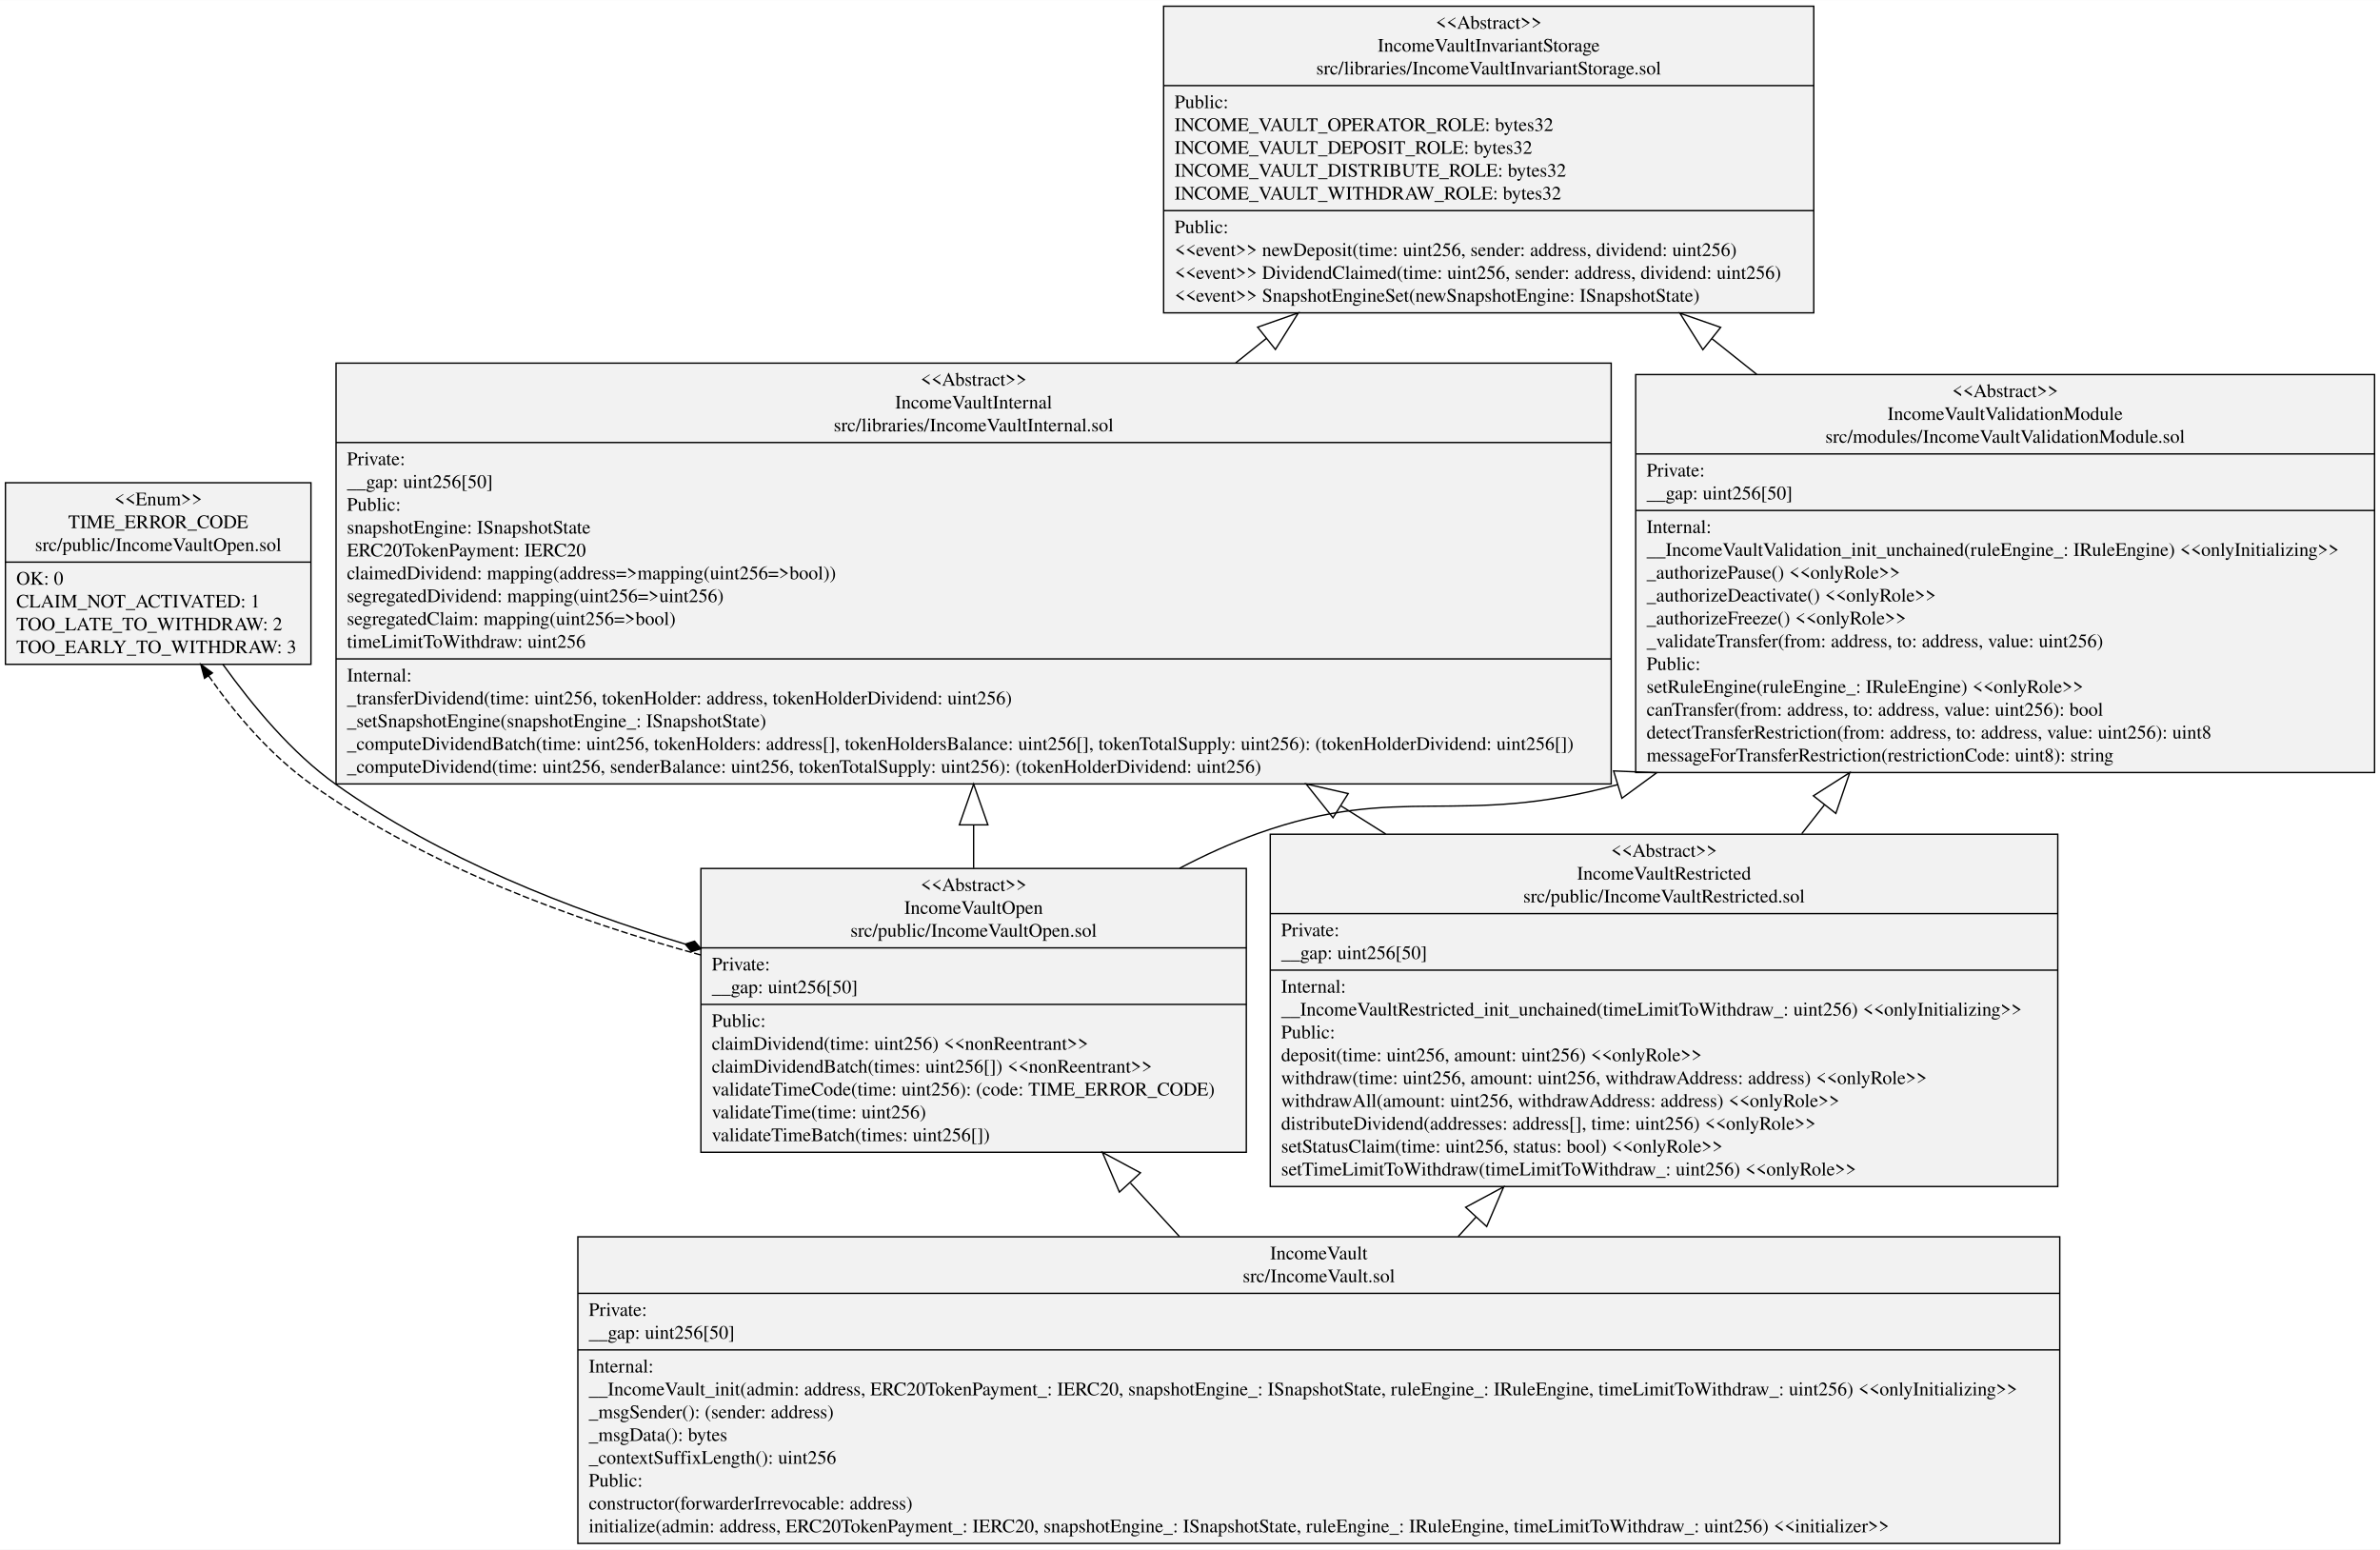
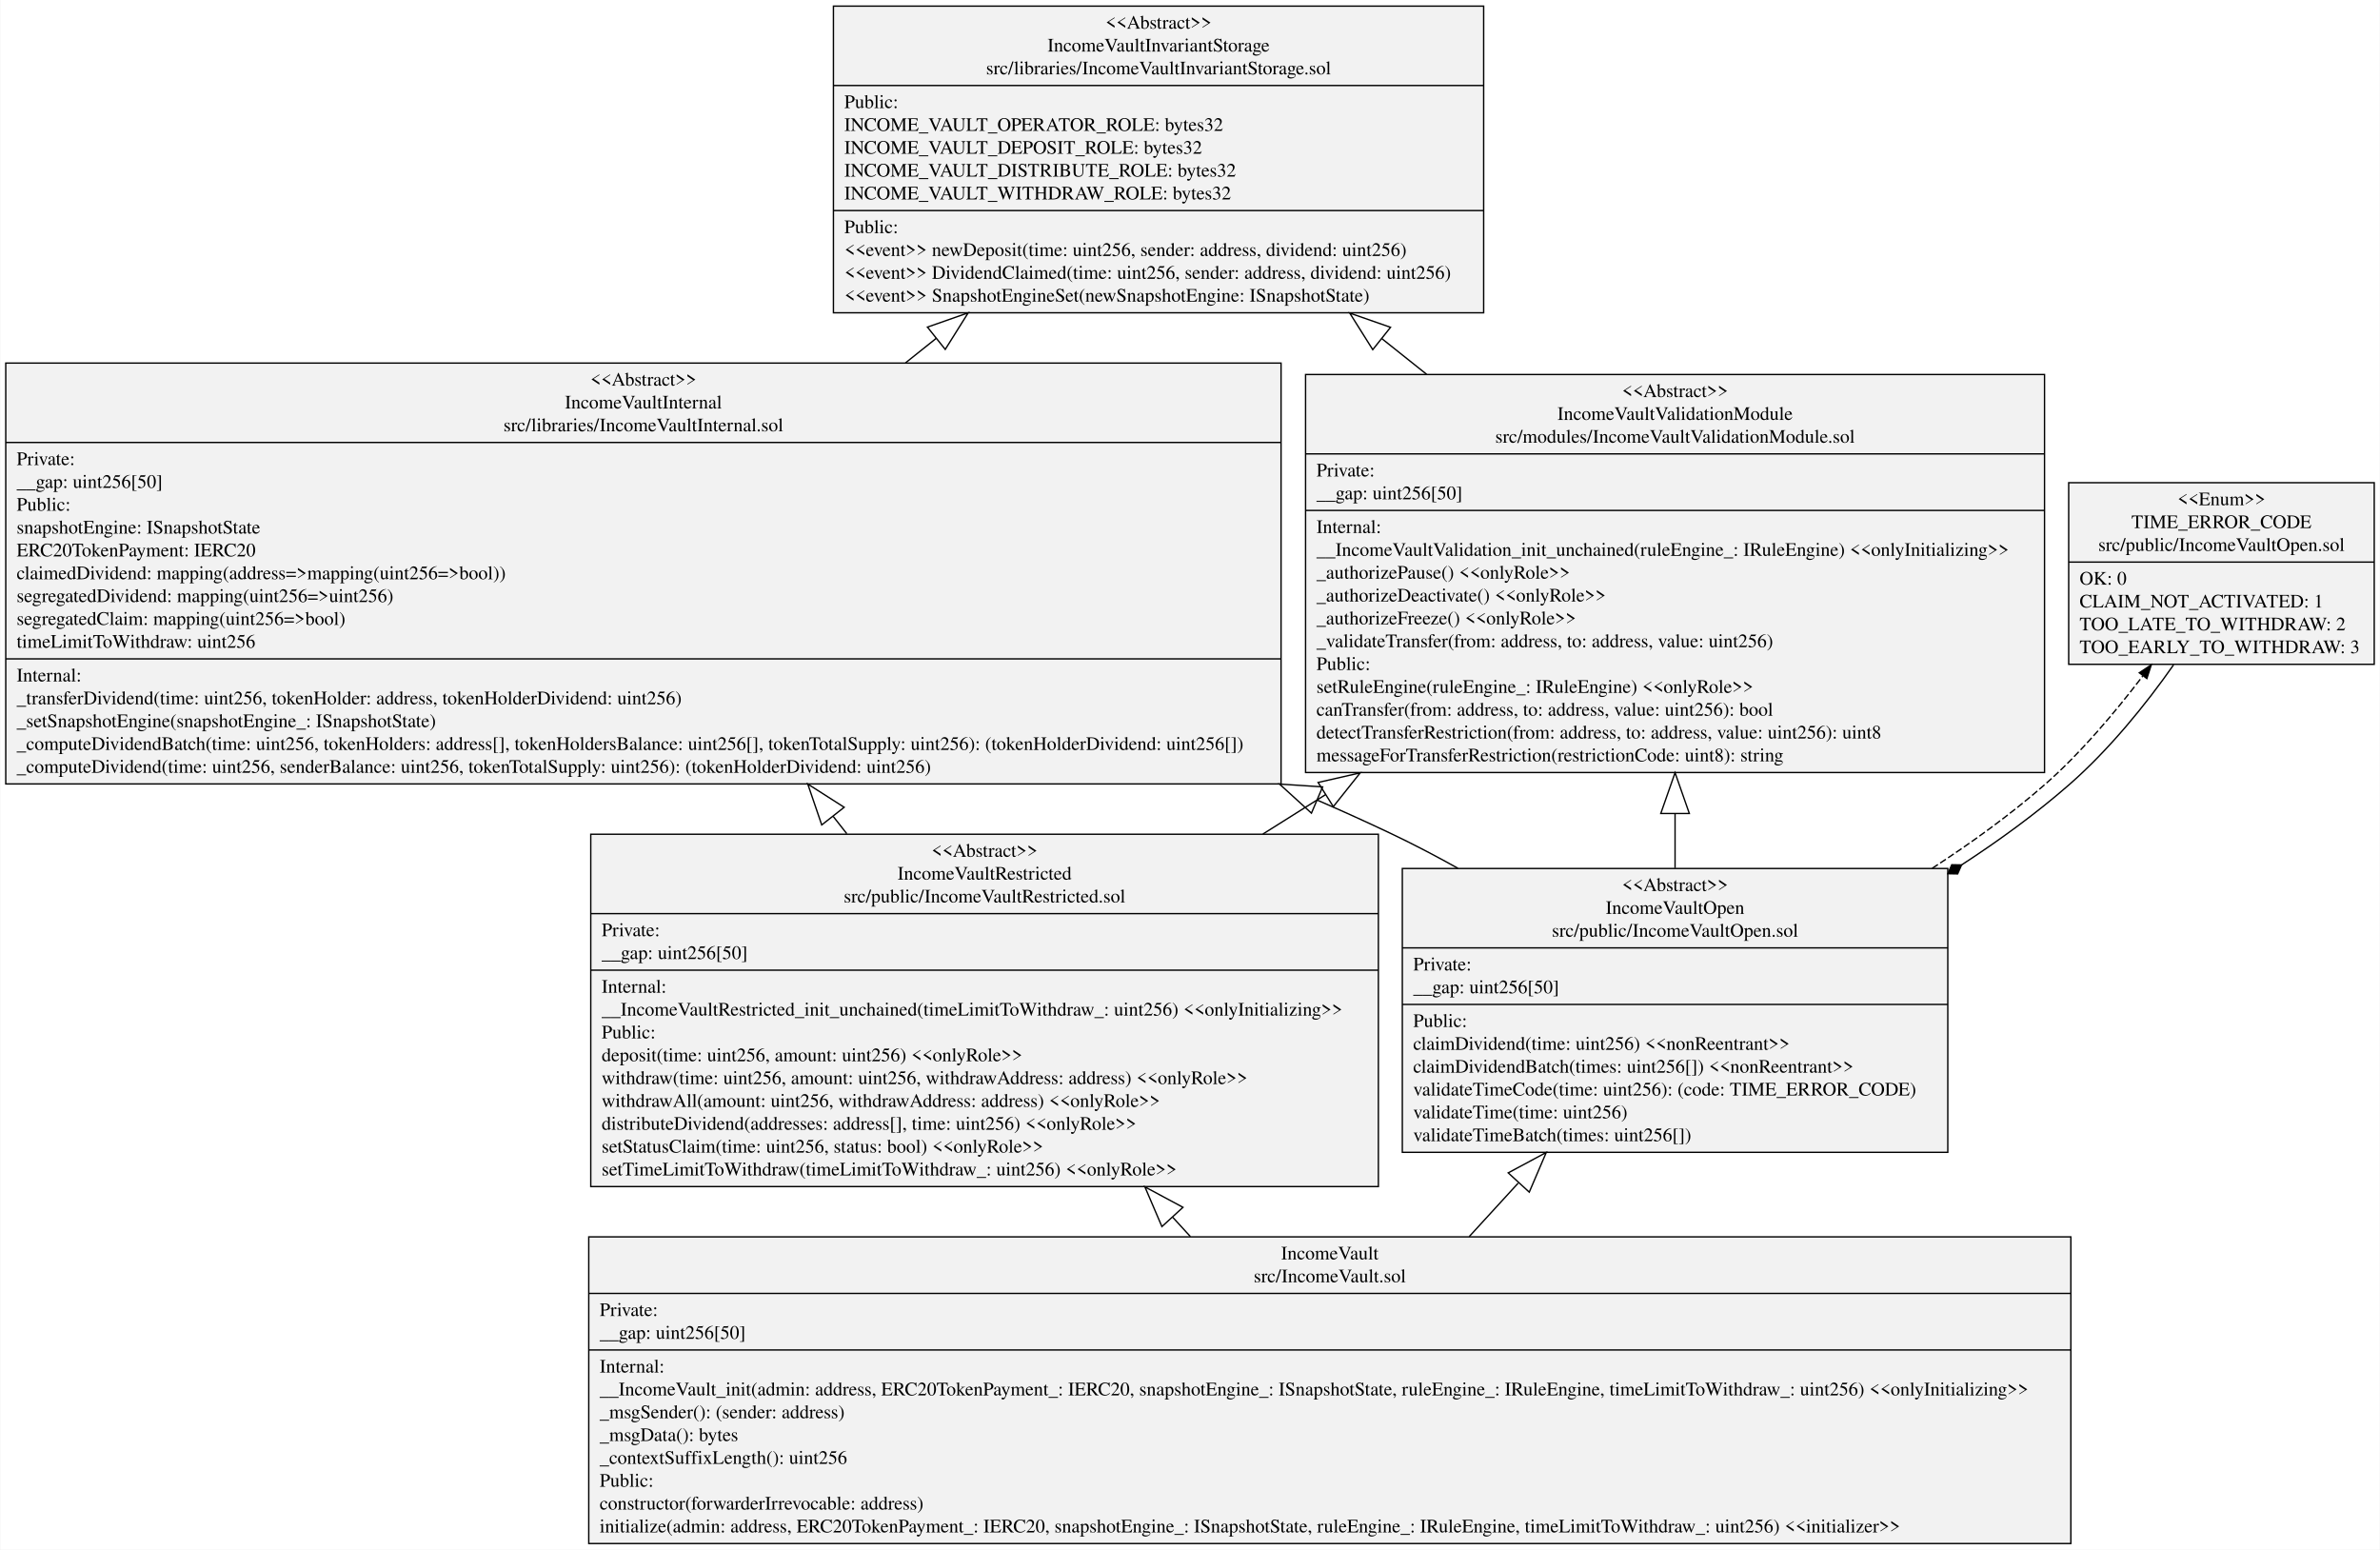
- <svg xmlns="http://www.w3.org/2000/svg" width="1751pt" height="1140pt" viewBox="0.00 0.00 1751.23 1140.00">
+ <svg xmlns="http://www.w3.org/2000/svg" width="1751pt" height="1140pt" viewBox="0.00 0.00 1750.53 1140.00">
  <g id="graph0" class="graph" transform="scale(1 1) rotate(0) translate(4 1136)">
-     <polygon fill="white" stroke="transparent" points="-4,4 -4,-1136 1747.23,-1136 1747.23,4 -4,4" />
+     <polygon fill="white" stroke="transparent" points="-4,4 -4,-1136 1746.53,-1136 1746.53,4 -4,4" />
    <g id="node1" class="node">
-       <polygon fill="#f2f2f2" stroke="black" points="421.19,-0.5 421.19,-226.1 1511.6,-226.1 1511.6,-0.5 421.19,-0.5" />
-       <text text-anchor="middle" x="966.4" y="-209.5" font-family="Times,serif" font-size="14.00">IncomeVault</text>
-       <text text-anchor="middle" x="966.4" y="-192.7" font-family="Times,serif" font-size="14.00">src/IncomeVault.sol</text>
-       <polyline fill="none" stroke="black" points="421.19,-184.5 1511.6,-184.5 " />
-       <text text-anchor="start" x="429.19" y="-167.9" font-family="Times,serif" font-size="14.00">Private:</text>
-       <text text-anchor="start" x="429.19" y="-151.1" font-family="Times,serif" font-size="14.00">   __gap: uint256[50]</text>
-       <polyline fill="none" stroke="black" points="421.19,-142.9 1511.6,-142.9 " />
-       <text text-anchor="start" x="429.19" y="-126.3" font-family="Times,serif" font-size="14.00">Internal:</text>
-       <text text-anchor="start" x="429.19" y="-109.5" font-family="Times,serif" font-size="14.00">    __IncomeVault_init(admin: address, ERC20TokenPayment_: IERC20, snapshotEngine_: ISnapshotState, ruleEngine_: IRuleEngine, timeLimitToWithdraw_: uint256) &lt;&lt;onlyInitializing&gt;&gt;</text>
-       <text text-anchor="start" x="429.19" y="-92.7" font-family="Times,serif" font-size="14.00">    _msgSender(): (sender: address)</text>
-       <text text-anchor="start" x="429.19" y="-75.9" font-family="Times,serif" font-size="14.00">    _msgData(): bytes</text>
-       <text text-anchor="start" x="429.19" y="-59.1" font-family="Times,serif" font-size="14.00">    _contextSuffixLength(): uint256</text>
-       <text text-anchor="start" x="429.19" y="-42.3" font-family="Times,serif" font-size="14.00">Public:</text>
-       <text text-anchor="start" x="429.19" y="-25.5" font-family="Times,serif" font-size="14.00">    constructor(forwarderIrrevocable: address)</text>
-       <text text-anchor="start" x="429.19" y="-8.7" font-family="Times,serif" font-size="14.00">    initialize(admin: address, ERC20TokenPayment_: IERC20, snapshotEngine_: ISnapshotState, ruleEngine_: IRuleEngine, timeLimitToWithdraw_: uint256) &lt;&lt;initializer&gt;&gt;</text>
+       <polygon fill="#f2f2f2" stroke="black" points="428.92,-0.5 428.92,-226.1 1519.33,-226.1 1519.33,-0.5 428.92,-0.5" />
+       <text text-anchor="middle" x="974.13" y="-209.5" font-family="Times,serif" font-size="14.00">IncomeVault</text>
+       <text text-anchor="middle" x="974.13" y="-192.7" font-family="Times,serif" font-size="14.00">src/IncomeVault.sol</text>
+       <polyline fill="none" stroke="black" points="428.92,-184.5 1519.33,-184.5 " />
+       <text text-anchor="start" x="436.92" y="-167.9" font-family="Times,serif" font-size="14.00">Private:</text>
+       <text text-anchor="start" x="436.92" y="-151.1" font-family="Times,serif" font-size="14.00">   __gap: uint256[50]</text>
+       <polyline fill="none" stroke="black" points="428.92,-142.9 1519.33,-142.9 " />
+       <text text-anchor="start" x="436.92" y="-126.3" font-family="Times,serif" font-size="14.00">Internal:</text>
+       <text text-anchor="start" x="436.92" y="-109.5" font-family="Times,serif" font-size="14.00">    __IncomeVault_init(admin: address, ERC20TokenPayment_: IERC20, snapshotEngine_: ISnapshotState, ruleEngine_: IRuleEngine, timeLimitToWithdraw_: uint256) &lt;&lt;onlyInitializing&gt;&gt;</text>
+       <text text-anchor="start" x="436.92" y="-92.7" font-family="Times,serif" font-size="14.00">    _msgSender(): (sender: address)</text>
+       <text text-anchor="start" x="436.92" y="-75.9" font-family="Times,serif" font-size="14.00">    _msgData(): bytes</text>
+       <text text-anchor="start" x="436.92" y="-59.1" font-family="Times,serif" font-size="14.00">    _contextSuffixLength(): uint256</text>
+       <text text-anchor="start" x="436.92" y="-42.3" font-family="Times,serif" font-size="14.00">Public:</text>
+       <text text-anchor="start" x="436.92" y="-25.5" font-family="Times,serif" font-size="14.00">    constructor(forwarderIrrevocable: address)</text>
+       <text text-anchor="start" x="436.92" y="-8.7" font-family="Times,serif" font-size="14.00">    initialize(admin: address, ERC20TokenPayment_: IERC20, snapshotEngine_: ISnapshotState, ruleEngine_: IRuleEngine, timeLimitToWithdraw_: uint256) &lt;&lt;initializer&gt;&gt;</text>
+     </g>
+     <g id="node5" class="node">
+       <polygon fill="#f2f2f2" stroke="black" points="1027.47,-288.3 1027.47,-497.1 1428.79,-497.1 1428.79,-288.3 1027.47,-288.3" />
+       <text text-anchor="middle" x="1228.13" y="-480.5" font-family="Times,serif" font-size="14.00">&lt;&lt;Abstract&gt;&gt;</text>
+       <text text-anchor="middle" x="1228.13" y="-463.7" font-family="Times,serif" font-size="14.00">IncomeVaultOpen</text>
+       <text text-anchor="middle" x="1228.13" y="-446.9" font-family="Times,serif" font-size="14.00">src/public/IncomeVaultOpen.sol</text>
+       <polyline fill="none" stroke="black" points="1027.47,-438.7 1428.79,-438.7 " />
+       <text text-anchor="start" x="1035.47" y="-422.1" font-family="Times,serif" font-size="14.00">Private:</text>
+       <text text-anchor="start" x="1035.47" y="-405.3" font-family="Times,serif" font-size="14.00">   __gap: uint256[50]</text>
+       <polyline fill="none" stroke="black" points="1027.47,-397.1 1428.79,-397.1 " />
+       <text text-anchor="start" x="1035.47" y="-380.5" font-family="Times,serif" font-size="14.00">Public:</text>
+       <text text-anchor="start" x="1035.47" y="-363.7" font-family="Times,serif" font-size="14.00">    claimDividend(time: uint256) &lt;&lt;nonReentrant&gt;&gt;</text>
+       <text text-anchor="start" x="1035.47" y="-346.9" font-family="Times,serif" font-size="14.00">    claimDividendBatch(times: uint256[]) &lt;&lt;nonReentrant&gt;&gt;</text>
+       <text text-anchor="start" x="1035.47" y="-330.1" font-family="Times,serif" font-size="14.00">    validateTimeCode(time: uint256): (code: TIME_ERROR_CODE)</text>
+       <text text-anchor="start" x="1035.47" y="-313.3" font-family="Times,serif" font-size="14.00">    validateTime(time: uint256)</text>
+       <text text-anchor="start" x="1035.47" y="-296.5" font-family="Times,serif" font-size="14.00">    validateTimeBatch(times: uint256[])</text>
+     </g>
+     <g id="edge2" class="edge">
+       <path fill="none" stroke="black" d="M1076.71,-226.33C1088.56,-239.27 1100.7,-252.53 1112.71,-265.64" />
+       <polygon fill="none" stroke="black" points="1105.38,-273.19 1133.38,-288.22 1120.86,-259 1105.38,-273.19" />
+     </g>
+     <g id="node7" class="node">
+       <polygon fill="#f2f2f2" stroke="black" points="430.4,-263.1 430.4,-522.3 1009.86,-522.3 1009.86,-263.1 430.4,-263.1" />
+       <text text-anchor="middle" x="720.13" y="-505.7" font-family="Times,serif" font-size="14.00">&lt;&lt;Abstract&gt;&gt;</text>
+       <text text-anchor="middle" x="720.13" y="-488.9" font-family="Times,serif" font-size="14.00">IncomeVaultRestricted</text>
+       <text text-anchor="middle" x="720.13" y="-472.1" font-family="Times,serif" font-size="14.00">src/public/IncomeVaultRestricted.sol</text>
+       <polyline fill="none" stroke="black" points="430.4,-463.9 1009.86,-463.9 " />
+       <text text-anchor="start" x="438.4" y="-447.3" font-family="Times,serif" font-size="14.00">Private:</text>
+       <text text-anchor="start" x="438.4" y="-430.5" font-family="Times,serif" font-size="14.00">   __gap: uint256[50]</text>
+       <polyline fill="none" stroke="black" points="430.4,-422.3 1009.86,-422.3 " />
+       <text text-anchor="start" x="438.4" y="-405.7" font-family="Times,serif" font-size="14.00">Internal:</text>
+       <text text-anchor="start" x="438.4" y="-388.9" font-family="Times,serif" font-size="14.00">    __IncomeVaultRestricted_init_unchained(timeLimitToWithdraw_: uint256) &lt;&lt;onlyInitializing&gt;&gt;</text>
+       <text text-anchor="start" x="438.4" y="-372.1" font-family="Times,serif" font-size="14.00">Public:</text>
+       <text text-anchor="start" x="438.4" y="-355.3" font-family="Times,serif" font-size="14.00">    deposit(time: uint256, amount: uint256) &lt;&lt;onlyRole&gt;&gt;</text>
+       <text text-anchor="start" x="438.4" y="-338.5" font-family="Times,serif" font-size="14.00">    withdraw(time: uint256, amount: uint256, withdrawAddress: address) &lt;&lt;onlyRole&gt;&gt;</text>
+       <text text-anchor="start" x="438.4" y="-321.7" font-family="Times,serif" font-size="14.00">    withdrawAll(amount: uint256, withdrawAddress: address) &lt;&lt;onlyRole&gt;&gt;</text>
+       <text text-anchor="start" x="438.4" y="-304.9" font-family="Times,serif" font-size="14.00">    distributeDividend(addresses: address[], time: uint256) &lt;&lt;onlyRole&gt;&gt;</text>
+       <text text-anchor="start" x="438.4" y="-288.1" font-family="Times,serif" font-size="14.00">    setStatusClaim(time: uint256, status: bool) &lt;&lt;onlyRole&gt;&gt;</text>
+       <text text-anchor="start" x="438.4" y="-271.3" font-family="Times,serif" font-size="14.00">    setTimeLimitToWithdraw(timeLimitToWithdraw_: uint256) &lt;&lt;onlyRole&gt;&gt;</text>
+     </g>
+     <g id="edge1" class="edge">
+       <path fill="none" stroke="black" d="M871.55,-226.33C867.25,-231.03 862.9,-235.77 858.55,-240.53" />
+       <polygon fill="none" stroke="black" points="850.6,-233.66 838.09,-262.87 866.09,-247.84 850.6,-233.66" />
+     </g>
+     <g id="node2" class="node">
+       <polygon fill="#f2f2f2" stroke="black" points="0,-559.3 0,-868.9 938.26,-868.9 938.26,-559.3 0,-559.3" />
+       <text text-anchor="middle" x="469.13" y="-852.3" font-family="Times,serif" font-size="14.00">&lt;&lt;Abstract&gt;&gt;</text>
+       <text text-anchor="middle" x="469.13" y="-835.5" font-family="Times,serif" font-size="14.00">IncomeVaultInternal</text>
+       <text text-anchor="middle" x="469.13" y="-818.7" font-family="Times,serif" font-size="14.00">src/libraries/IncomeVaultInternal.sol</text>
+       <polyline fill="none" stroke="black" points="0,-810.5 938.26,-810.5 " />
+       <text text-anchor="start" x="8" y="-793.9" font-family="Times,serif" font-size="14.00">Private:</text>
+       <text text-anchor="start" x="8" y="-777.1" font-family="Times,serif" font-size="14.00">   __gap: uint256[50]</text>
+       <text text-anchor="start" x="8" y="-760.3" font-family="Times,serif" font-size="14.00">Public:</text>
+       <text text-anchor="start" x="8" y="-743.5" font-family="Times,serif" font-size="14.00">   snapshotEngine: ISnapshotState</text>
+       <text text-anchor="start" x="8" y="-726.7" font-family="Times,serif" font-size="14.00">   ERC20TokenPayment: IERC20</text>
+       <text text-anchor="start" x="8" y="-709.9" font-family="Times,serif" font-size="14.00">   claimedDividend: mapping(address=&gt;mapping(uint256=&gt;bool))</text>
+       <text text-anchor="start" x="8" y="-693.1" font-family="Times,serif" font-size="14.00">   segregatedDividend: mapping(uint256=&gt;uint256)</text>
+       <text text-anchor="start" x="8" y="-676.3" font-family="Times,serif" font-size="14.00">   segregatedClaim: mapping(uint256=&gt;bool)</text>
+       <text text-anchor="start" x="8" y="-659.5" font-family="Times,serif" font-size="14.00">   timeLimitToWithdraw: uint256</text>
+       <polyline fill="none" stroke="black" points="0,-651.3 938.26,-651.3 " />
+       <text text-anchor="start" x="8" y="-634.7" font-family="Times,serif" font-size="14.00">Internal:</text>
+       <text text-anchor="start" x="8" y="-617.9" font-family="Times,serif" font-size="14.00">    _transferDividend(time: uint256, tokenHolder: address, tokenHolderDividend: uint256)</text>
+       <text text-anchor="start" x="8" y="-601.1" font-family="Times,serif" font-size="14.00">    _setSnapshotEngine(snapshotEngine_: ISnapshotState)</text>
+       <text text-anchor="start" x="8" y="-584.3" font-family="Times,serif" font-size="14.00">    _computeDividendBatch(time: uint256, tokenHolders: address[], tokenHoldersBalance: uint256[], tokenTotalSupply: uint256): (tokenHolderDividend: uint256[])</text>
+       <text text-anchor="start" x="8" y="-567.5" font-family="Times,serif" font-size="14.00">    _computeDividend(time: uint256, senderBalance: uint256, tokenTotalSupply: uint256): (tokenHolderDividend: uint256)</text>
+     </g>
+     <g id="node3" class="node">
+       <polygon fill="#f2f2f2" stroke="black" points="608.93,-905.9 608.93,-1131.5 1087.32,-1131.5 1087.32,-905.9 608.93,-905.9" />
+       <text text-anchor="middle" x="848.13" y="-1114.9" font-family="Times,serif" font-size="14.00">&lt;&lt;Abstract&gt;&gt;</text>
+       <text text-anchor="middle" x="848.13" y="-1098.1" font-family="Times,serif" font-size="14.00">IncomeVaultInvariantStorage</text>
+       <text text-anchor="middle" x="848.13" y="-1081.3" font-family="Times,serif" font-size="14.00">src/libraries/IncomeVaultInvariantStorage.sol</text>
+       <polyline fill="none" stroke="black" points="608.93,-1073.1 1087.32,-1073.1 " />
+       <text text-anchor="start" x="616.93" y="-1056.5" font-family="Times,serif" font-size="14.00">Public:</text>
+       <text text-anchor="start" x="616.93" y="-1039.7" font-family="Times,serif" font-size="14.00">   INCOME_VAULT_OPERATOR_ROLE: bytes32</text>
+       <text text-anchor="start" x="616.93" y="-1022.9" font-family="Times,serif" font-size="14.00">   INCOME_VAULT_DEPOSIT_ROLE: bytes32</text>
+       <text text-anchor="start" x="616.93" y="-1006.1" font-family="Times,serif" font-size="14.00">   INCOME_VAULT_DISTRIBUTE_ROLE: bytes32</text>
+       <text text-anchor="start" x="616.93" y="-989.3" font-family="Times,serif" font-size="14.00">   INCOME_VAULT_WITHDRAW_ROLE: bytes32</text>
+       <polyline fill="none" stroke="black" points="608.93,-981.1 1087.32,-981.1 " />
+       <text text-anchor="start" x="616.93" y="-964.5" font-family="Times,serif" font-size="14.00">Public:</text>
+       <text text-anchor="start" x="616.93" y="-947.7" font-family="Times,serif" font-size="14.00">    &lt;&lt;event&gt;&gt; newDeposit(time: uint256, sender: address, dividend: uint256)</text>
+       <text text-anchor="start" x="616.93" y="-930.9" font-family="Times,serif" font-size="14.00">    &lt;&lt;event&gt;&gt; DividendClaimed(time: uint256, sender: address, dividend: uint256)</text>
+       <text text-anchor="start" x="616.93" y="-914.1" font-family="Times,serif" font-size="14.00">    &lt;&lt;event&gt;&gt; SnapshotEngineSet(newSnapshotEngine: ISnapshotState)</text>
+     </g>
+     <g id="edge3" class="edge">
+       <path fill="none" stroke="black" d="M661.96,-869.06C669.49,-875.07 677.01,-881.08 684.48,-887.04" />
+       <polygon fill="none" stroke="black" points="678.09,-895.37 708.08,-905.88 691.19,-878.96 678.09,-895.37" />
+     </g>
+     <g id="node4" class="node">
+       <polygon fill="#f2f2f2" stroke="black" points="956.29,-567.7 956.29,-860.5 1499.96,-860.5 1499.96,-567.7 956.29,-567.7" />
+       <text text-anchor="middle" x="1228.13" y="-843.9" font-family="Times,serif" font-size="14.00">&lt;&lt;Abstract&gt;&gt;</text>
+       <text text-anchor="middle" x="1228.13" y="-827.1" font-family="Times,serif" font-size="14.00">IncomeVaultValidationModule</text>
+       <text text-anchor="middle" x="1228.13" y="-810.3" font-family="Times,serif" font-size="14.00">src/modules/IncomeVaultValidationModule.sol</text>
+       <polyline fill="none" stroke="black" points="956.29,-802.1 1499.96,-802.1 " />
+       <text text-anchor="start" x="964.29" y="-785.5" font-family="Times,serif" font-size="14.00">Private:</text>
+       <text text-anchor="start" x="964.29" y="-768.7" font-family="Times,serif" font-size="14.00">   __gap: uint256[50]</text>
+       <polyline fill="none" stroke="black" points="956.29,-760.5 1499.96,-760.5 " />
+       <text text-anchor="start" x="964.29" y="-743.9" font-family="Times,serif" font-size="14.00">Internal:</text>
+       <text text-anchor="start" x="964.29" y="-727.1" font-family="Times,serif" font-size="14.00">    __IncomeVaultValidation_init_unchained(ruleEngine_: IRuleEngine) &lt;&lt;onlyInitializing&gt;&gt;</text>
+       <text text-anchor="start" x="964.29" y="-710.3" font-family="Times,serif" font-size="14.00">    _authorizePause() &lt;&lt;onlyRole&gt;&gt;</text>
+       <text text-anchor="start" x="964.29" y="-693.5" font-family="Times,serif" font-size="14.00">    _authorizeDeactivate() &lt;&lt;onlyRole&gt;&gt;</text>
+       <text text-anchor="start" x="964.29" y="-676.7" font-family="Times,serif" font-size="14.00">    _authorizeFreeze() &lt;&lt;onlyRole&gt;&gt;</text>
+       <text text-anchor="start" x="964.29" y="-659.9" font-family="Times,serif" font-size="14.00">    _validateTransfer(from: address, to: address, value: uint256)</text>
+       <text text-anchor="start" x="964.29" y="-643.1" font-family="Times,serif" font-size="14.00">Public:</text>
+       <text text-anchor="start" x="964.29" y="-626.3" font-family="Times,serif" font-size="14.00">    setRuleEngine(ruleEngine_: IRuleEngine) &lt;&lt;onlyRole&gt;&gt;</text>
+       <text text-anchor="start" x="964.29" y="-609.5" font-family="Times,serif" font-size="14.00">    canTransfer(from: address, to: address, value: uint256): bool</text>
+       <text text-anchor="start" x="964.29" y="-592.7" font-family="Times,serif" font-size="14.00">    detectTransferRestriction(from: address, to: address, value: uint256): uint8</text>
+       <text text-anchor="start" x="964.29" y="-575.9" font-family="Times,serif" font-size="14.00">    messageForTransferRestriction(restrictionCode: uint8): string</text>
+     </g>
+     <g id="edge4" class="edge">
+       <path fill="none" stroke="black" d="M1045.36,-860.64C1034.37,-869.39 1023.35,-878.17 1012.44,-886.86" />
+       <polygon fill="none" stroke="black" points="1005.72,-878.78 988.8,-905.68 1018.8,-895.21 1005.72,-878.78" />
+     </g>
+     <g id="edge7" class="edge">
+       <path fill="none" stroke="black" d="M1068.37,-497.25C1052,-506.38 1035.41,-515.07 1019.13,-522.8 1001.45,-531.19 983.29,-539.41 964.84,-547.42" />
+       <polygon fill="none" stroke="black" points="960.61,-537.81 937.12,-559.21 968.83,-557.13 960.61,-537.81" />
+     </g>
+     <g id="edge6" class="edge">
+       <path fill="none" stroke="black" d="M1228.13,-497.4C1228.13,-510.35 1228.13,-523.87 1228.13,-537.54" />
+       <polygon fill="none" stroke="black" points="1217.63,-537.56 1228.13,-567.56 1238.63,-537.56 1217.63,-537.56" />
    </g>
    <g id="node6" class="node">
-       <polygon fill="#f2f2f2" stroke="black" points="511.74,-288.3 511.74,-497.1 913.06,-497.1 913.06,-288.3 511.74,-288.3" />
-       <text text-anchor="middle" x="712.4" y="-480.5" font-family="Times,serif" font-size="14.00">&lt;&lt;Abstract&gt;&gt;</text>
-       <text text-anchor="middle" x="712.4" y="-463.7" font-family="Times,serif" font-size="14.00">IncomeVaultOpen</text>
-       <text text-anchor="middle" x="712.4" y="-446.9" font-family="Times,serif" font-size="14.00">src/public/IncomeVaultOpen.sol</text>
-       <polyline fill="none" stroke="black" points="511.74,-438.7 913.06,-438.7 " />
-       <text text-anchor="start" x="519.74" y="-422.1" font-family="Times,serif" font-size="14.00">Private:</text>
-       <text text-anchor="start" x="519.74" y="-405.3" font-family="Times,serif" font-size="14.00">   __gap: uint256[50]</text>
-       <polyline fill="none" stroke="black" points="511.74,-397.1 913.06,-397.1 " />
-       <text text-anchor="start" x="519.74" y="-380.5" font-family="Times,serif" font-size="14.00">Public:</text>
-       <text text-anchor="start" x="519.74" y="-363.7" font-family="Times,serif" font-size="14.00">    claimDividend(time: uint256) &lt;&lt;nonReentrant&gt;&gt;</text>
-       <text text-anchor="start" x="519.74" y="-346.9" font-family="Times,serif" font-size="14.00">    claimDividendBatch(times: uint256[]) &lt;&lt;nonReentrant&gt;&gt;</text>
-       <text text-anchor="start" x="519.74" y="-330.1" font-family="Times,serif" font-size="14.00">    validateTimeCode(time: uint256): (code: TIME_ERROR_CODE)</text>
-       <text text-anchor="start" x="519.74" y="-313.3" font-family="Times,serif" font-size="14.00">    validateTime(time: uint256)</text>
-       <text text-anchor="start" x="519.74" y="-296.5" font-family="Times,serif" font-size="14.00">    validateTimeBatch(times: uint256[])</text>
+       <polygon fill="#f2f2f2" stroke="black" points="1517.73,-647.3 1517.73,-780.9 1742.53,-780.9 1742.53,-647.3 1517.73,-647.3" />
+       <text text-anchor="middle" x="1630.13" y="-764.3" font-family="Times,serif" font-size="14.00">&lt;&lt;Enum&gt;&gt;</text>
+       <text text-anchor="middle" x="1630.13" y="-747.5" font-family="Times,serif" font-size="14.00">TIME_ERROR_CODE</text>
+       <text text-anchor="middle" x="1630.13" y="-730.7" font-family="Times,serif" font-size="14.00">src/public/IncomeVaultOpen.sol</text>
+       <polyline fill="none" stroke="black" points="1517.73,-722.5 1742.53,-722.5 " />
+       <text text-anchor="start" x="1525.73" y="-705.9" font-family="Times,serif" font-size="14.00">OK: 0</text>
+       <text text-anchor="start" x="1525.73" y="-689.1" font-family="Times,serif" font-size="14.00">CLAIM_NOT_ACTIVATED: 1</text>
+       <text text-anchor="start" x="1525.73" y="-672.3" font-family="Times,serif" font-size="14.00">TOO_LATE_TO_WITHDRAW: 2</text>
+       <text text-anchor="start" x="1525.73" y="-655.5" font-family="Times,serif" font-size="14.00">TOO_EARLY_TO_WITHDRAW: 3</text>
    </g>
-     <g id="edge2" class="edge">
-       <path fill="none" stroke="black" d="M863.82,-226.33C851.97,-239.27 839.83,-252.53 827.82,-265.64" />
-       <polygon fill="none" stroke="black" points="819.66,-259 807.15,-288.22 835.15,-273.19 819.66,-259" />
-     </g>
-     <g id="node7" class="node">
-       <polygon fill="#f2f2f2" stroke="black" points="930.67,-263.1 930.67,-522.3 1510.13,-522.3 1510.13,-263.1 930.67,-263.1" />
-       <text text-anchor="middle" x="1220.4" y="-505.7" font-family="Times,serif" font-size="14.00">&lt;&lt;Abstract&gt;&gt;</text>
-       <text text-anchor="middle" x="1220.4" y="-488.9" font-family="Times,serif" font-size="14.00">IncomeVaultRestricted</text>
-       <text text-anchor="middle" x="1220.4" y="-472.1" font-family="Times,serif" font-size="14.00">src/public/IncomeVaultRestricted.sol</text>
-       <polyline fill="none" stroke="black" points="930.67,-463.9 1510.13,-463.9 " />
-       <text text-anchor="start" x="938.67" y="-447.3" font-family="Times,serif" font-size="14.00">Private:</text>
-       <text text-anchor="start" x="938.67" y="-430.5" font-family="Times,serif" font-size="14.00">   __gap: uint256[50]</text>
-       <polyline fill="none" stroke="black" points="930.67,-422.3 1510.13,-422.3 " />
-       <text text-anchor="start" x="938.67" y="-405.7" font-family="Times,serif" font-size="14.00">Internal:</text>
-       <text text-anchor="start" x="938.67" y="-388.9" font-family="Times,serif" font-size="14.00">    __IncomeVaultRestricted_init_unchained(timeLimitToWithdraw_: uint256) &lt;&lt;onlyInitializing&gt;&gt;</text>
-       <text text-anchor="start" x="938.67" y="-372.1" font-family="Times,serif" font-size="14.00">Public:</text>
-       <text text-anchor="start" x="938.67" y="-355.3" font-family="Times,serif" font-size="14.00">    deposit(time: uint256, amount: uint256) &lt;&lt;onlyRole&gt;&gt;</text>
-       <text text-anchor="start" x="938.67" y="-338.5" font-family="Times,serif" font-size="14.00">    withdraw(time: uint256, amount: uint256, withdrawAddress: address) &lt;&lt;onlyRole&gt;&gt;</text>
-       <text text-anchor="start" x="938.67" y="-321.7" font-family="Times,serif" font-size="14.00">    withdrawAll(amount: uint256, withdrawAddress: address) &lt;&lt;onlyRole&gt;&gt;</text>
-       <text text-anchor="start" x="938.67" y="-304.9" font-family="Times,serif" font-size="14.00">    distributeDividend(addresses: address[], time: uint256) &lt;&lt;onlyRole&gt;&gt;</text>
-       <text text-anchor="start" x="938.67" y="-288.1" font-family="Times,serif" font-size="14.00">    setStatusClaim(time: uint256, status: bool) &lt;&lt;onlyRole&gt;&gt;</text>
-       <text text-anchor="start" x="938.67" y="-271.3" font-family="Times,serif" font-size="14.00">    setTimeLimitToWithdraw(timeLimitToWithdraw_: uint256) &lt;&lt;onlyRole&gt;&gt;</text>
-     </g>
-     <g id="edge1" class="edge">
-       <path fill="none" stroke="black" d="M1068.98,-226.33C1073.28,-231.03 1077.62,-235.77 1081.98,-240.53" />
-       <polygon fill="none" stroke="black" points="1074.43,-247.84 1102.44,-262.87 1089.92,-233.66 1074.43,-247.84" />
-     </g>
-     <g id="node2" class="node">
-       <polygon fill="#f2f2f2" stroke="black" points="243.27,-559.3 243.27,-868.9 1181.53,-868.9 1181.53,-559.3 243.27,-559.3" />
-       <text text-anchor="middle" x="712.4" y="-852.3" font-family="Times,serif" font-size="14.00">&lt;&lt;Abstract&gt;&gt;</text>
-       <text text-anchor="middle" x="712.4" y="-835.5" font-family="Times,serif" font-size="14.00">IncomeVaultInternal</text>
-       <text text-anchor="middle" x="712.4" y="-818.7" font-family="Times,serif" font-size="14.00">src/libraries/IncomeVaultInternal.sol</text>
-       <polyline fill="none" stroke="black" points="243.27,-810.5 1181.53,-810.5 " />
-       <text text-anchor="start" x="251.27" y="-793.9" font-family="Times,serif" font-size="14.00">Private:</text>
-       <text text-anchor="start" x="251.27" y="-777.1" font-family="Times,serif" font-size="14.00">   __gap: uint256[50]</text>
-       <text text-anchor="start" x="251.27" y="-760.3" font-family="Times,serif" font-size="14.00">Public:</text>
-       <text text-anchor="start" x="251.27" y="-743.5" font-family="Times,serif" font-size="14.00">   snapshotEngine: ISnapshotState</text>
-       <text text-anchor="start" x="251.27" y="-726.7" font-family="Times,serif" font-size="14.00">   ERC20TokenPayment: IERC20</text>
-       <text text-anchor="start" x="251.27" y="-709.9" font-family="Times,serif" font-size="14.00">   claimedDividend: mapping(address=&gt;mapping(uint256=&gt;bool))</text>
-       <text text-anchor="start" x="251.27" y="-693.1" font-family="Times,serif" font-size="14.00">   segregatedDividend: mapping(uint256=&gt;uint256)</text>
-       <text text-anchor="start" x="251.27" y="-676.3" font-family="Times,serif" font-size="14.00">   segregatedClaim: mapping(uint256=&gt;bool)</text>
-       <text text-anchor="start" x="251.27" y="-659.5" font-family="Times,serif" font-size="14.00">   timeLimitToWithdraw: uint256</text>
-       <polyline fill="none" stroke="black" points="243.27,-651.3 1181.53,-651.3 " />
-       <text text-anchor="start" x="251.27" y="-634.7" font-family="Times,serif" font-size="14.00">Internal:</text>
-       <text text-anchor="start" x="251.27" y="-617.9" font-family="Times,serif" font-size="14.00">    _transferDividend(time: uint256, tokenHolder: address, tokenHolderDividend: uint256)</text>
-       <text text-anchor="start" x="251.27" y="-601.1" font-family="Times,serif" font-size="14.00">    _setSnapshotEngine(snapshotEngine_: ISnapshotState)</text>
-       <text text-anchor="start" x="251.27" y="-584.3" font-family="Times,serif" font-size="14.00">    _computeDividendBatch(time: uint256, tokenHolders: address[], tokenHoldersBalance: uint256[], tokenTotalSupply: uint256): (tokenHolderDividend: uint256[])</text>
-       <text text-anchor="start" x="251.27" y="-567.5" font-family="Times,serif" font-size="14.00">    _computeDividend(time: uint256, senderBalance: uint256, tokenTotalSupply: uint256): (tokenHolderDividend: uint256)</text>
-     </g>
-     <g id="node3" class="node">
-       <polygon fill="#f2f2f2" stroke="black" points="852.2,-905.9 852.2,-1131.5 1330.59,-1131.5 1330.59,-905.9 852.2,-905.9" />
-       <text text-anchor="middle" x="1091.4" y="-1114.9" font-family="Times,serif" font-size="14.00">&lt;&lt;Abstract&gt;&gt;</text>
-       <text text-anchor="middle" x="1091.4" y="-1098.1" font-family="Times,serif" font-size="14.00">IncomeVaultInvariantStorage</text>
-       <text text-anchor="middle" x="1091.4" y="-1081.3" font-family="Times,serif" font-size="14.00">src/libraries/IncomeVaultInvariantStorage.sol</text>
-       <polyline fill="none" stroke="black" points="852.2,-1073.1 1330.59,-1073.1 " />
-       <text text-anchor="start" x="860.2" y="-1056.5" font-family="Times,serif" font-size="14.00">Public:</text>
-       <text text-anchor="start" x="860.2" y="-1039.7" font-family="Times,serif" font-size="14.00">   INCOME_VAULT_OPERATOR_ROLE: bytes32</text>
-       <text text-anchor="start" x="860.2" y="-1022.9" font-family="Times,serif" font-size="14.00">   INCOME_VAULT_DEPOSIT_ROLE: bytes32</text>
-       <text text-anchor="start" x="860.2" y="-1006.1" font-family="Times,serif" font-size="14.00">   INCOME_VAULT_DISTRIBUTE_ROLE: bytes32</text>
-       <text text-anchor="start" x="860.2" y="-989.3" font-family="Times,serif" font-size="14.00">   INCOME_VAULT_WITHDRAW_ROLE: bytes32</text>
-       <polyline fill="none" stroke="black" points="852.2,-981.1 1330.59,-981.1 " />
-       <text text-anchor="start" x="860.2" y="-964.5" font-family="Times,serif" font-size="14.00">Public:</text>
-       <text text-anchor="start" x="860.2" y="-947.7" font-family="Times,serif" font-size="14.00">    &lt;&lt;event&gt;&gt; newDeposit(time: uint256, sender: address, dividend: uint256)</text>
-       <text text-anchor="start" x="860.2" y="-930.9" font-family="Times,serif" font-size="14.00">    &lt;&lt;event&gt;&gt; DividendClaimed(time: uint256, sender: address, dividend: uint256)</text>
-       <text text-anchor="start" x="860.2" y="-914.1" font-family="Times,serif" font-size="14.00">    &lt;&lt;event&gt;&gt; SnapshotEngineSet(newSnapshotEngine: ISnapshotState)</text>
-     </g>
-     <g id="edge3" class="edge">
-       <path fill="none" stroke="black" d="M905.23,-869.06C912.76,-875.07 920.28,-881.08 927.75,-887.04" />
-       <polygon fill="none" stroke="black" points="921.36,-895.37 951.35,-905.88 934.46,-878.96 921.36,-895.37" />
-     </g>
-     <g id="node4" class="node">
-       <polygon fill="#f2f2f2" stroke="black" points="1199.56,-567.7 1199.56,-860.5 1743.23,-860.5 1743.23,-567.7 1199.56,-567.7" />
-       <text text-anchor="middle" x="1471.4" y="-843.9" font-family="Times,serif" font-size="14.00">&lt;&lt;Abstract&gt;&gt;</text>
-       <text text-anchor="middle" x="1471.4" y="-827.1" font-family="Times,serif" font-size="14.00">IncomeVaultValidationModule</text>
-       <text text-anchor="middle" x="1471.4" y="-810.3" font-family="Times,serif" font-size="14.00">src/modules/IncomeVaultValidationModule.sol</text>
-       <polyline fill="none" stroke="black" points="1199.56,-802.1 1743.23,-802.1 " />
-       <text text-anchor="start" x="1207.56" y="-785.5" font-family="Times,serif" font-size="14.00">Private:</text>
-       <text text-anchor="start" x="1207.56" y="-768.7" font-family="Times,serif" font-size="14.00">   __gap: uint256[50]</text>
-       <polyline fill="none" stroke="black" points="1199.56,-760.5 1743.23,-760.5 " />
-       <text text-anchor="start" x="1207.56" y="-743.9" font-family="Times,serif" font-size="14.00">Internal:</text>
-       <text text-anchor="start" x="1207.56" y="-727.1" font-family="Times,serif" font-size="14.00">    __IncomeVaultValidation_init_unchained(ruleEngine_: IRuleEngine) &lt;&lt;onlyInitializing&gt;&gt;</text>
-       <text text-anchor="start" x="1207.56" y="-710.3" font-family="Times,serif" font-size="14.00">    _authorizePause() &lt;&lt;onlyRole&gt;&gt;</text>
-       <text text-anchor="start" x="1207.56" y="-693.5" font-family="Times,serif" font-size="14.00">    _authorizeDeactivate() &lt;&lt;onlyRole&gt;&gt;</text>
-       <text text-anchor="start" x="1207.56" y="-676.7" font-family="Times,serif" font-size="14.00">    _authorizeFreeze() &lt;&lt;onlyRole&gt;&gt;</text>
-       <text text-anchor="start" x="1207.56" y="-659.9" font-family="Times,serif" font-size="14.00">    _validateTransfer(from: address, to: address, value: uint256)</text>
-       <text text-anchor="start" x="1207.56" y="-643.1" font-family="Times,serif" font-size="14.00">Public:</text>
-       <text text-anchor="start" x="1207.56" y="-626.3" font-family="Times,serif" font-size="14.00">    setRuleEngine(ruleEngine_: IRuleEngine) &lt;&lt;onlyRole&gt;&gt;</text>
-       <text text-anchor="start" x="1207.56" y="-609.5" font-family="Times,serif" font-size="14.00">    canTransfer(from: address, to: address, value: uint256): bool</text>
-       <text text-anchor="start" x="1207.56" y="-592.7" font-family="Times,serif" font-size="14.00">    detectTransferRestriction(from: address, to: address, value: uint256): uint8</text>
-       <text text-anchor="start" x="1207.56" y="-575.9" font-family="Times,serif" font-size="14.00">    messageForTransferRestriction(restrictionCode: uint8): string</text>
-     </g>
-     <g id="edge4" class="edge">
-       <path fill="none" stroke="black" d="M1288.63,-860.64C1277.64,-869.39 1266.62,-878.17 1255.71,-886.86" />
-       <polygon fill="none" stroke="black" points="1248.99,-878.78 1232.07,-905.68 1262.07,-895.21 1248.99,-878.78" />
-     </g>
-     <g id="node5" class="node">
-       <polygon fill="#f2f2f2" stroke="black" points="0,-647.3 0,-780.9 224.8,-780.9 224.8,-647.3 0,-647.3" />
-       <text text-anchor="middle" x="112.4" y="-764.3" font-family="Times,serif" font-size="14.00">&lt;&lt;Enum&gt;&gt;</text>
-       <text text-anchor="middle" x="112.4" y="-747.5" font-family="Times,serif" font-size="14.00">TIME_ERROR_CODE</text>
-       <text text-anchor="middle" x="112.4" y="-730.7" font-family="Times,serif" font-size="14.00">src/public/IncomeVaultOpen.sol</text>
-       <polyline fill="none" stroke="black" points="0,-722.5 224.8,-722.5 " />
-       <text text-anchor="start" x="8" y="-705.9" font-family="Times,serif" font-size="14.00">OK: 0</text>
-       <text text-anchor="start" x="8" y="-689.1" font-family="Times,serif" font-size="14.00">CLAIM_NOT_ACTIVATED: 1</text>
-       <text text-anchor="start" x="8" y="-672.3" font-family="Times,serif" font-size="14.00">TOO_LATE_TO_WITHDRAW: 2</text>
-       <text text-anchor="start" x="8" y="-655.5" font-family="Times,serif" font-size="14.00">TOO_EARLY_TO_WITHDRAW: 3</text>
+     <g id="edge8" class="edge">
+       <path fill="none" stroke="black" stroke-dasharray="5,2" d="M1417.33,-497.26C1446.28,-516.04 1474.89,-536.73 1500.13,-558.8 1526.6,-581.95 1551.42,-611.55 1572.19,-638.61" />
+       <polygon fill="black" stroke="black" points="1569.67,-641.08 1578.5,-646.92 1575.24,-636.84 1569.67,-641.08" />
    </g>
    <g id="edge5" class="edge">
-       <path fill="none" stroke="black" d="M160,-647.26C182.05,-616.73 210.54,-582.12 243.4,-558.8 319.64,-504.7 415.15,-467.04 500.07,-441.5" />
-       <polygon fill="black" stroke="black" points="500.2,-441.46 504.82,-435.93 511.71,-438.06 507.09,-443.6 500.2,-441.46" />
-     </g>
-     <g id="edge7" class="edge">
-       <path fill="none" stroke="black" d="M712.4,-497.4C712.4,-507.59 712.4,-518.13 712.4,-528.82" />
-       <polygon fill="none" stroke="black" points="701.9,-529.18 712.4,-559.18 722.9,-529.18 701.9,-529.18" />
-     </g>
-     <g id="edge6" class="edge">
-       <path fill="none" stroke="black" d="M863.93,-497.24C882.72,-507.07 902.12,-515.91 921.4,-522.8 1026.78,-560.45 1069.53,-526.81 1186.35,-558.82" />
-       <polygon fill="none" stroke="black" points="1183.31,-568.87 1215.06,-567.56 1189.42,-548.78 1183.31,-568.87" />
-     </g>
-     <g id="edge8" class="edge">
-       <path fill="none" stroke="black" stroke-dasharray="5,2" d="M511.57,-433.47C418.5,-458.91 310.07,-498.72 225.4,-558.8 195.49,-580.03 169.2,-610.6 149.43,-638.94" />
-       <polygon fill="black" stroke="black" points="146.5,-637.02 143.76,-647.26 152.29,-640.96 146.5,-637.02" />
+       <path fill="none" stroke="black" d="M1594.91,-646.92C1574.53,-617.74 1547.34,-584.35 1518.13,-558.8 1494.04,-537.74 1466.88,-517.92 1439.08,-499.83" />
+       <polygon fill="black" stroke="black" points="1438.92,-499.73 1431.71,-499.85 1428.82,-493.25 1436.03,-493.12 1438.92,-499.73" />
    </g>
    <g id="edge10" class="edge">
-       <path fill="none" stroke="black" d="M1015.61,-522.46C1004.76,-529.28 993.78,-536.18 982.77,-543.11" />
-       <polygon fill="none" stroke="black" points="976.84,-534.43 957.03,-559.29 988.02,-552.21 976.84,-534.43" />
+       <path fill="none" stroke="black" d="M618.76,-522.69C615.44,-526.92 612.09,-531.18 608.73,-535.46" />
+       <polygon fill="none" stroke="black" points="600.33,-529.15 590.05,-559.23 616.84,-542.13 600.33,-529.15" />
    </g>
    <g id="edge9" class="edge">
-       <path fill="none" stroke="black" d="M1321.77,-522.69C1327.31,-529.75 1332.92,-536.88 1338.55,-544.05" />
-       <polygon fill="none" stroke="black" points="1330.31,-550.56 1357.11,-567.66 1346.83,-537.59 1330.31,-550.56" />
+       <path fill="none" stroke="black" d="M924.92,-522.46C940.11,-532.01 955.53,-541.71 970.98,-551.42" />
+       <polygon fill="none" stroke="black" points="965.52,-560.39 996.5,-567.47 976.7,-542.61 965.52,-560.39" />
    </g>
  </g>
</svg>
